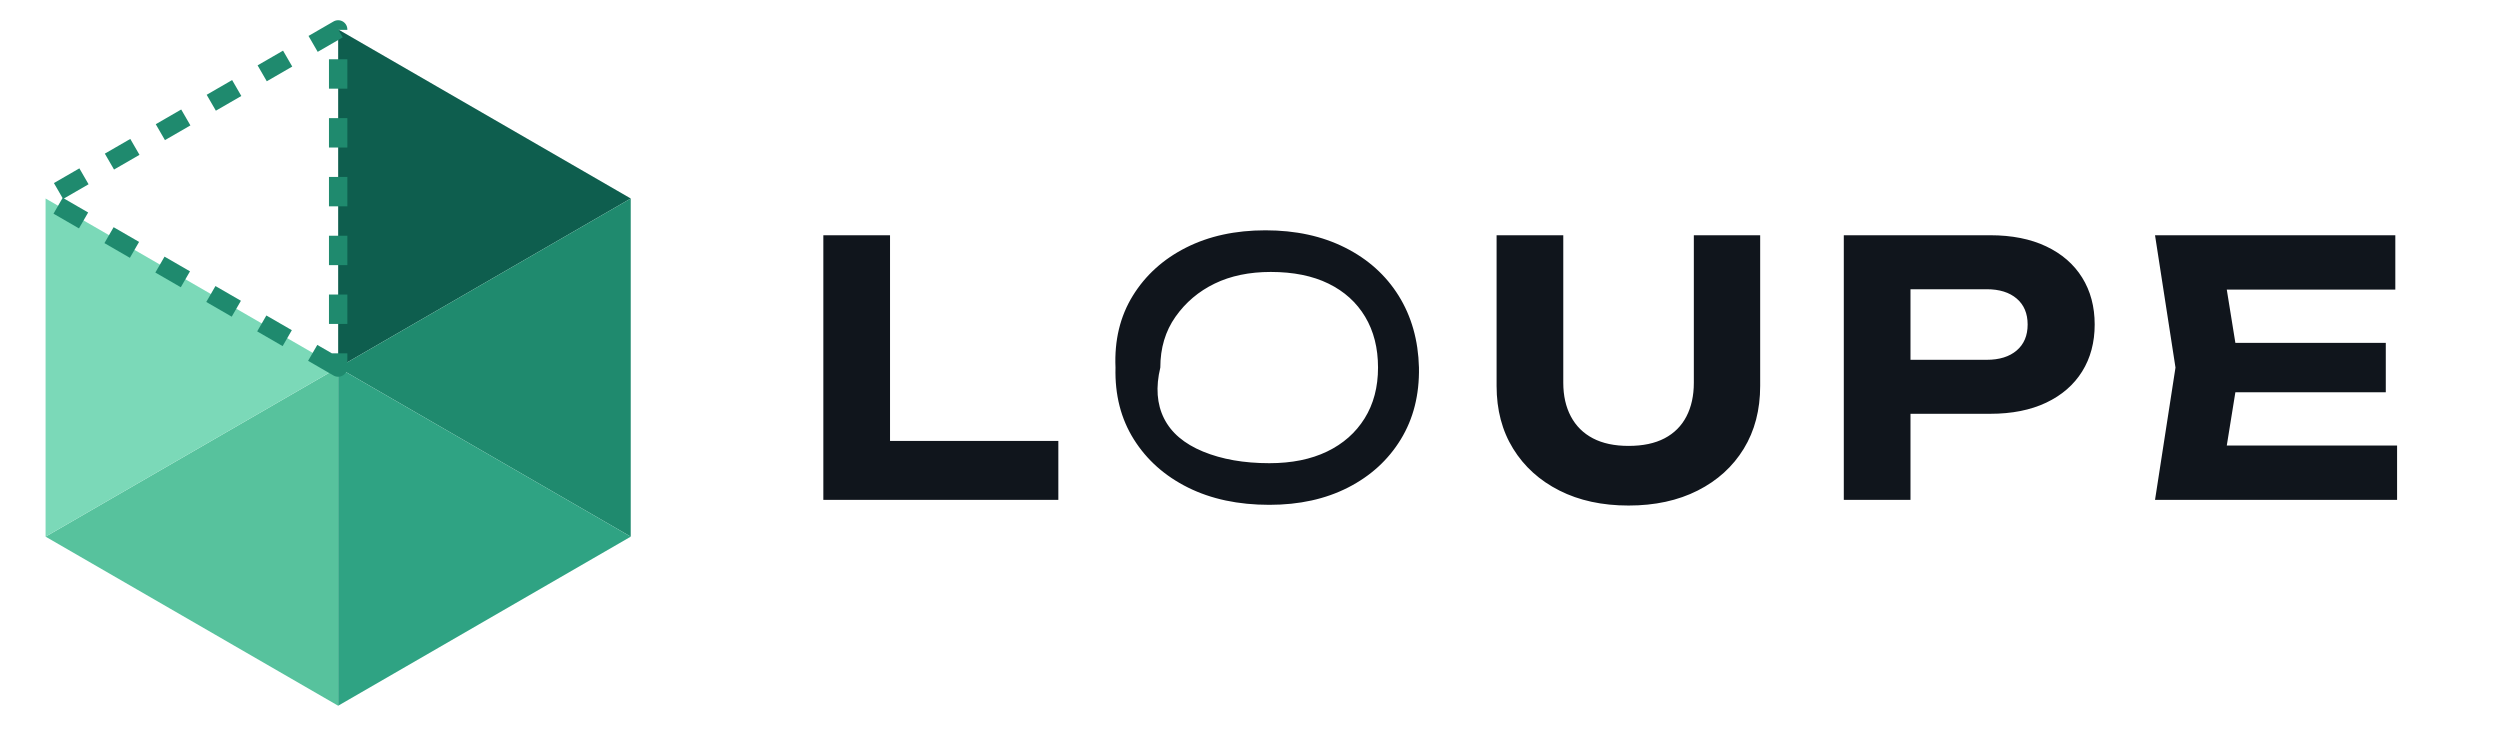
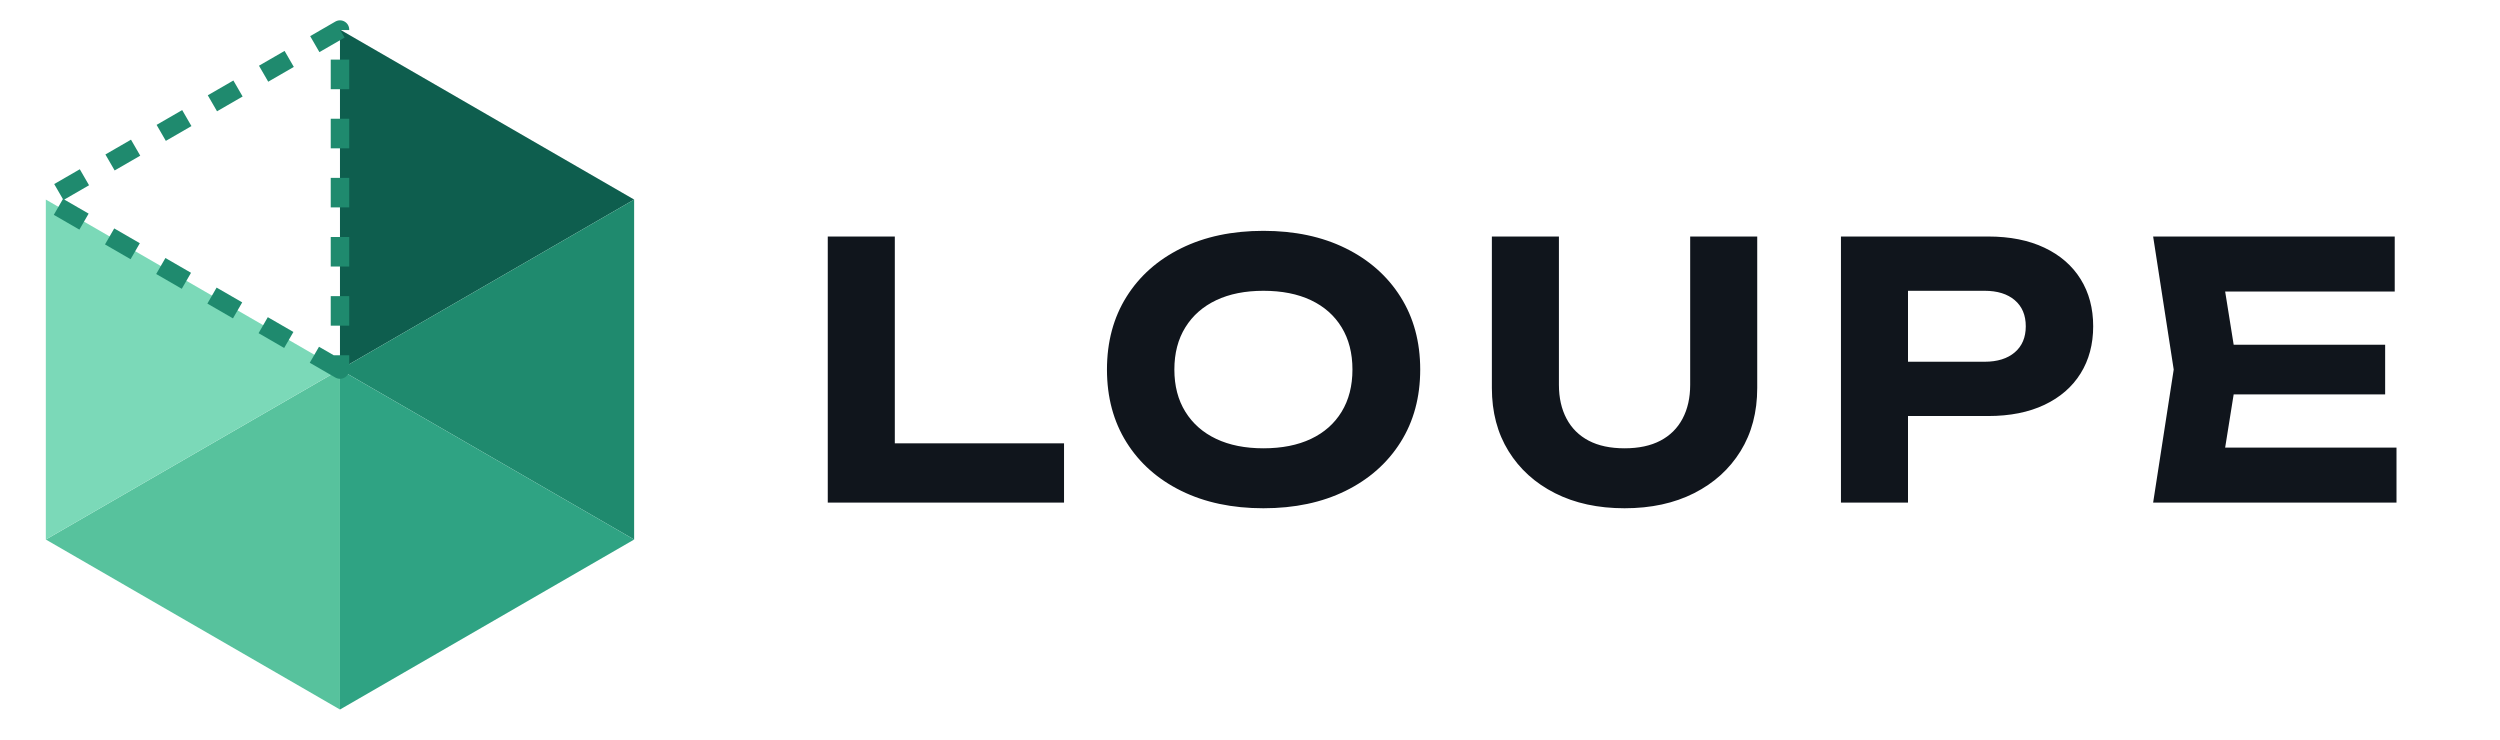
- <svg xmlns="http://www.w3.org/2000/svg" viewBox="14 10 340.08 100" width="360" height="105.86" role="img" aria-label="Loupe">
+ <svg xmlns="http://www.w3.org/2000/svg" viewBox="14 10 338.26 100" width="360" height="106.43" role="img" aria-label="Loupe">
  <style>.facet{animation-name:pass;animation-duration:10s;animation-timing-function:ease-in-out;animation-iteration-count:infinite;animation-fill-mode:none}.f1{animation-delay:0s}.f2{animation-delay:0.12s}.f3{animation-delay:0.24s}.f4{animation-delay:0.36s}.f5{animation-delay:0.48s}@keyframes pass{0%{opacity:1}4%{opacity:.4}9%{opacity:1}100%{opacity:1}}@media (prefers-reduced-motion: reduce){*{animation:none!important}}</style>
  <path class="facet f1" d="M60 60L60 14L99.8 37Z" fill="#0E5E4E" />
  <path class="facet f2" d="M60 60L99.8 37L99.8 83Z" fill="#1F8A6E" />
  <path class="facet f3" d="M60 60L99.8 83L60 106Z" fill="#2FA383" />
  <path class="facet f4" d="M60 60L60 106L20.2 83Z" fill="#57C29D" />
  <path class="facet f5" d="M60 60L20.2 83L20.2 37Z" fill="#7BD9B8" />
  <path d="M60 60L20.2 37L60 14Z" fill="none" stroke="#1F8A6E" stroke-width="2.5" stroke-dasharray="4 4" stroke-linejoin="round" />
-   <path transform="translate(126 42) scale(0.48)" fill="#10151C" d="M0 0L18.90 0L18.90 66.60L10.40 58.30L66.60 58.30L66.60 75L0 75L0 0M126.40 76.40Q113.20 76.40 103.35 71.50Q93.50 66.60 88 57.85Q82.50 49.10 82.80 37.50Q82.30 25.90 87.70 17.15Q93.10 8.40 102.80 3.50Q112.50-1.40 125.30-1.40Q138.10-1.40 147.85 3.50Q157.60 8.40 163.05 17.15Q168.50 25.90 168.80 37.50Q169 49.10 163.65 57.85Q158.30 66.60 148.70 71.50Q139.10 76.40 126.40 76.40M126.40 64.60Q135.90 64.60 142.75 61.30Q149.60 58 153.40 51.90Q157.20 45.80 157.20 37.50Q157.20 29.20 153.55 23.10Q149.90 17 143.15 13.70Q136.40 10.40 126.80 10.40Q117.70 10.40 110.90 13.70Q104.10 17 99.80 23.10Q95.50 29.20 95.50 37.50Q93.50 45.80 96.55 51.90Q99.60 58 107.60 61.30Q115.60 64.60 126.40 64.60M209.70 0L209.70 41.80Q209.70 47.30 211.85 51.35Q214 55.40 218.10 57.55Q222.20 59.70 228.20 59.70Q234.30 59.70 238.40 57.55Q242.50 55.40 244.60 51.35Q246.70 47.30 246.70 41.80L246.70 0L265.50 0L265.50 42.70Q265.50 52.90 260.85 60.50Q256.20 68.10 247.80 72.35Q239.40 76.60 228.20 76.60Q217 76.60 208.60 72.35Q200.20 68.10 195.50 60.50Q190.80 52.90 190.80 42.70L190.80 0L209.70 0M289.20 0L330.70 0Q339.90 0 346.55 3.15Q353.20 6.30 356.75 12Q360.30 17.70 360.30 25.30Q360.30 32.90 356.75 38.60Q353.20 44.30 346.55 47.45Q339.90 50.60 330.70 50.60L297.90 50.60L297.90 35.30L329.70 35.30Q335.10 35.30 338.20 32.65Q341.30 30 341.30 25.30Q341.30 20.60 338.20 17.95Q335.10 15.30 329.70 15.30L299.60 15.30L308.10 6.50L308.10 75L289.20 75L289.20 0M388.50 30.50L442.80 30.50L442.80 44.50L388.50 44.50L388.50 30.50M396.30 6.50L401.30 37.50L396.30 68.50L388.40 59.60L446 59.60L446 75L377.40 75L383.20 37.50L377.40 0L445.50 0L445.50 15.40L388.40 15.40" />
+   <path transform="translate(126 42) scale(0.48)" fill="#10151C" d="M0 0L18.9 0L18.9 58.3L66.6 58.3L66.6 75L0 75L0 0M122.8 76.6L122.8 76.6Q109.6 76.6 99.65 71.7Q89.7 66.8 84.2 58Q78.7 49.2 78.7 37.5L78.7 37.5Q78.7 25.8 84.2 17Q89.7 8.2 99.65 3.3Q109.6 -1.6 122.8 -1.6L122.8 -1.6Q136 -1.6 145.95 3.3Q155.9 8.2 161.45 17Q167 25.8 167 37.5L167 37.5Q167 49.2 161.45 58Q155.9 66.8 145.95 71.7Q136 76.6 122.8 76.6M122.8 59.7L122.8 59.7Q130.6 59.7 136.2 57.05Q141.8 54.4 144.85 49.4Q147.9 44.4 147.9 37.5L147.9 37.5Q147.9 30.6 144.85 25.6Q141.8 20.6 136.2 17.95Q130.6 15.3 122.8 15.3L122.8 15.3Q115.1 15.3 109.5 17.95Q103.9 20.6 100.8 25.6Q97.7 30.6 97.7 37.5L97.7 37.5Q97.7 44.4 100.8 49.4Q103.9 54.4 109.5 57.05Q115.1 59.7 122.8 59.7M206.1 0L206.1 41.8Q206.1 47.3 208.25 51.35Q210.4 55.4 214.5 57.55Q218.6 59.7 224.6 59.7L224.6 59.7Q230.6 59.7 234.7 57.55Q238.8 55.4 240.95 51.35Q243.1 47.3 243.1 41.8L243.1 41.8L243.1 0L262 0L262 42.7Q262 52.9 257.3 60.5Q252.6 68.1 244.2 72.35Q235.8 76.6 224.6 76.6L224.6 76.6Q213.4 76.6 205 72.35Q196.6 68.1 191.9 60.5Q187.2 52.9 187.2 42.7L187.2 42.7L187.2 0L206.1 0M285.6 0L327.1 0Q336.3 0 342.95 3.15Q349.6 6.3 353.15 12Q356.7 17.7 356.7 25.3Q356.7 32.9 353.15 38.6Q349.6 44.3 342.95 47.45Q336.3 50.6 327.1 50.6L327.1 50.6L304.5 50.6L304.5 75L285.6 75L285.6 0M304.5 15.3L304.5 35.3L326.1 35.3Q331.5 35.3 334.6 32.65Q337.7 30 337.7 25.3L337.7 25.3Q337.7 20.6 334.6 17.95Q331.5 15.3 326.1 15.3L326.1 15.3L304.5 15.3M396.3 30.5L439 30.5L439 44.5L396.3 44.5L393.9 59.5L442.2 59.5L442.2 75L373.6 75L379.4 37.5L373.6 0L441.7 0L441.7 15.5L393.9 15.5L396.3 30.5" />
</svg>
